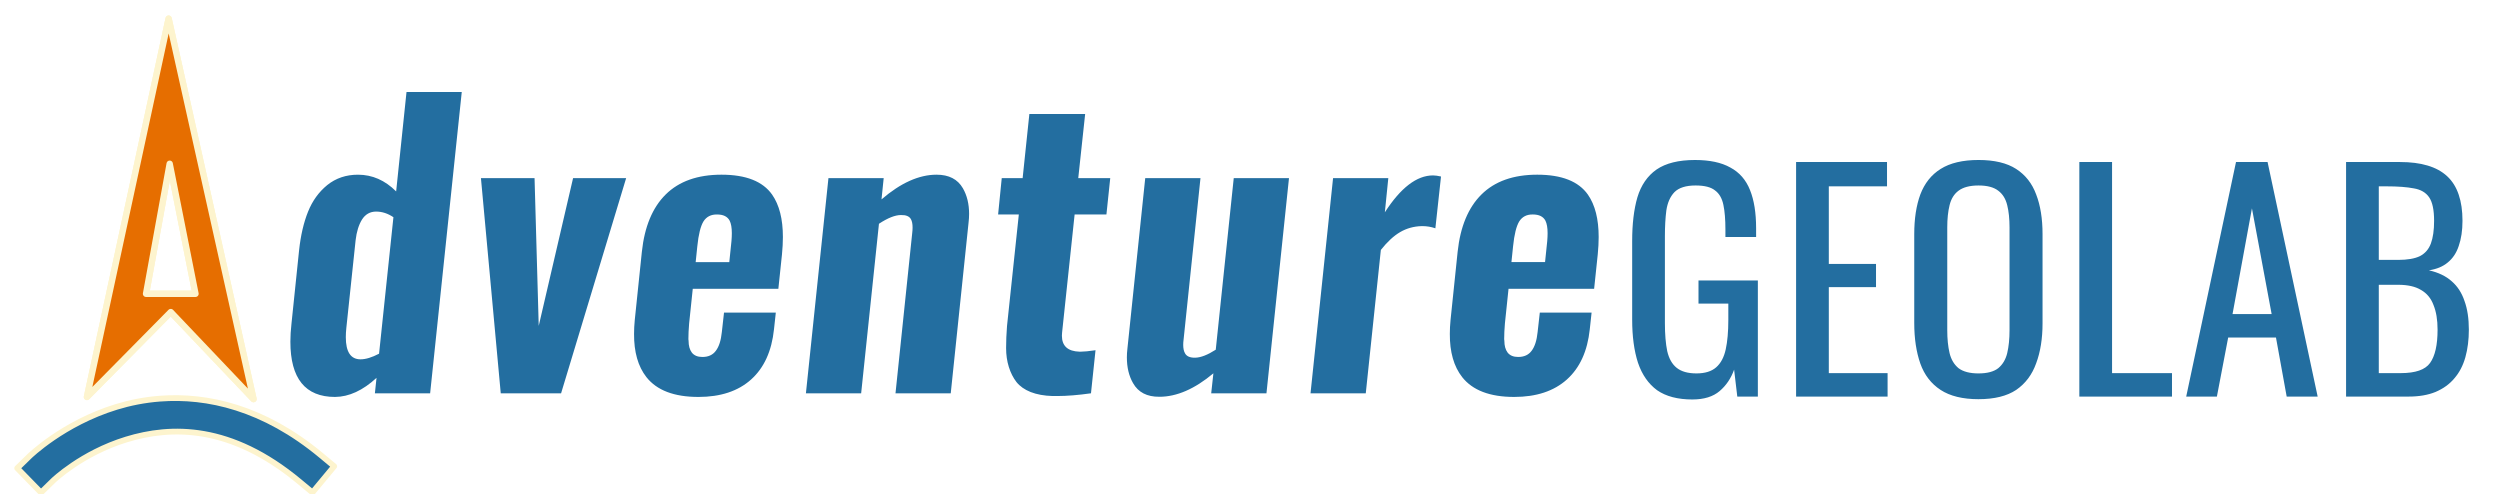
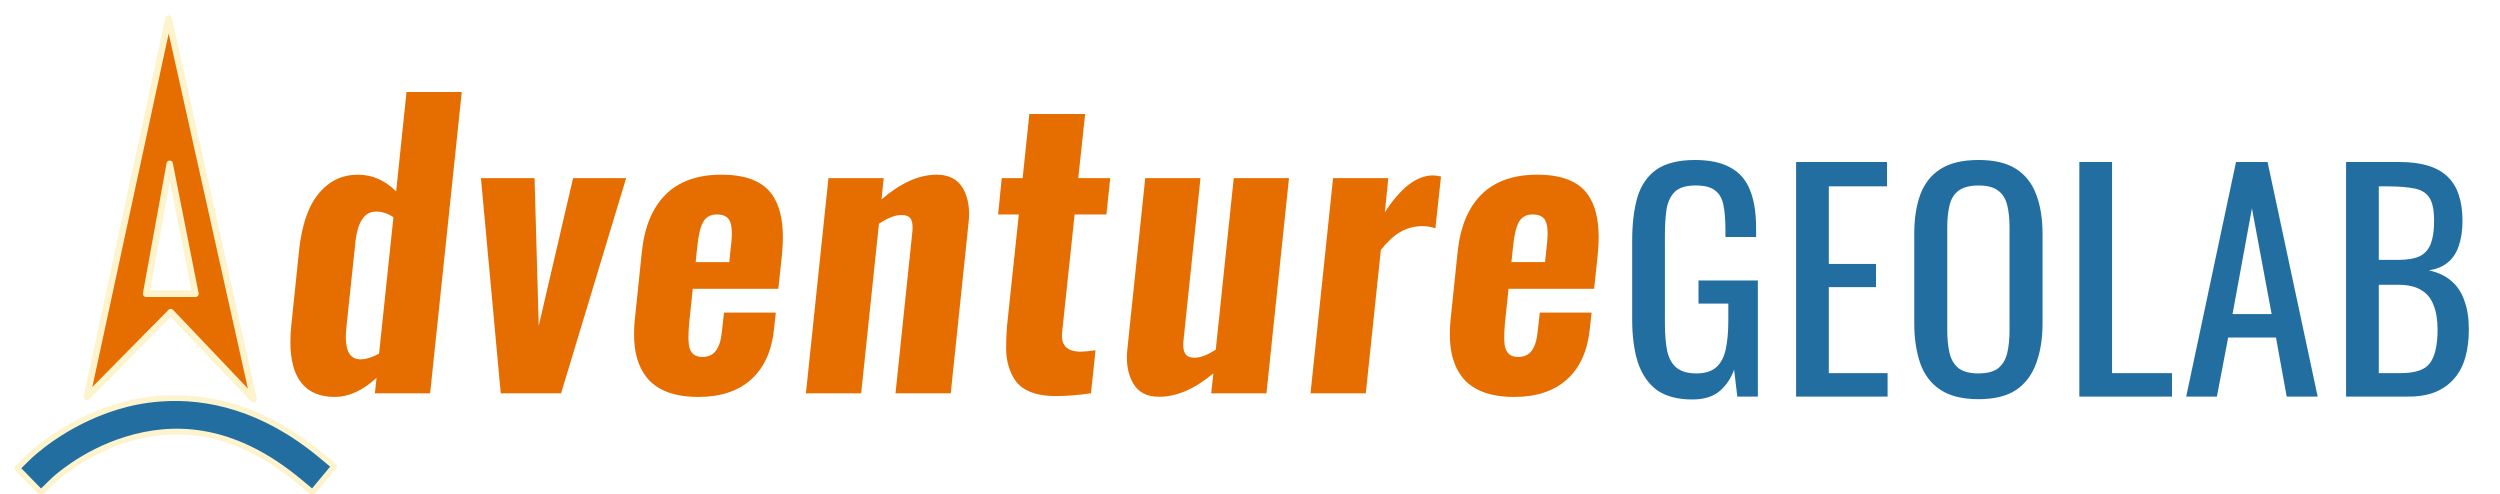
<svg xmlns="http://www.w3.org/2000/svg" width="284.365mm" height="56.173mm" viewBox="0 0 284.365 56.173" version="1.1" id="svg1">
  <defs id="defs1" />
  <g id="layer1" transform="translate(-11.88158,-114.6775)" style="display:none">
    <path d="m 48.738,165.23 q -3.159,0 -4.717,-2.294 -1.558,-2.337 -1.558,-7.876 v -4.847 q 0,-2.856 0.476,-5.28 0.476,-2.467 1.774,-3.938 1.342,-1.471 3.895,-1.471 1.255,0 2.294,0.563 1.039,0.563 1.861,1.385 v -11.641 h 4.631 v 35.054 h -4.631 v -1.601 q -0.822,0.866 -1.818,1.428 -0.952,0.519 -2.207,0.519 z m 1.168,-3.635 q 0.649,0 1.385,-0.216 0.736,-0.26 1.471,-0.736 V 144.241 q -0.606,-0.433 -1.342,-0.736 -0.736,-0.346 -1.601,-0.346 -1.601,0 -2.164,1.558 -0.563,1.515 -0.563,3.679 v 7.054 q 0,1.731 0.173,3.159 0.216,1.385 0.822,2.207 0.606,0.779 1.818,0.779 z m 15.407,3.289 -4.934,-25.014 h 4.674 l 3.073,20.124 3.116,-20.124 h 4.501 l -4.76,25.014 z m 20.34,0.346 q -2.943,0 -4.544,-1.125 -1.601,-1.168 -2.25,-3.376 -0.606,-2.25 -0.606,-5.496 v -5.713 q 0,-3.332 0.649,-5.539 0.649,-2.207 2.25,-3.332 1.645,-1.125 4.501,-1.125 3.159,0 4.631,1.298 1.515,1.298 1.991,3.765 0.476,2.424 0.476,5.842 v 2.034 h -9.867 v 5.02 q 0,1.515 0.26,2.467 0.303,0.952 0.909,1.428 0.649,0.433 1.645,0.433 1.039,0 1.558,-0.476 0.563,-0.519 0.736,-1.428 0.216,-0.952 0.216,-2.207 v -1.515 h 4.501 v 0.952 q 0,3.765 -1.601,5.929 -1.601,2.164 -5.453,2.164 z m -2.77,-15.277 h 5.323 v -2.25 q 0,-1.558 -0.173,-2.597 -0.173,-1.082 -0.736,-1.601 -0.519,-0.563 -1.688,-0.563 -1.125,0 -1.731,0.519 -0.563,0.519 -0.779,1.774 -0.216,1.212 -0.216,3.376 z m 14.065,14.931 v -25.014 h 4.631 v 2.467 q 1.255,-1.168 2.77,-1.991 1.515,-0.822 3.332,-0.822 1.515,0 2.294,0.779 0.822,0.779 1.125,1.947 0.346,1.168 0.346,2.38 v 20.254 h -4.631 v -18.912 q 0,-1.342 -0.389,-2.077 -0.39,-0.736 -1.601,-0.736 -0.779,0 -1.645,0.476 -0.822,0.433 -1.601,1.082 v 20.167 z m 25.663,0.346 q -1.947,0 -3.159,-0.736 -1.168,-0.736 -1.731,-2.077 -0.519,-1.342 -0.519,-3.159 v -16.315 h -2.64 v -3.073 h 2.64 v -7.314 h 4.631 v 7.314 h 4.025 v 3.073 h -4.025 v 16.012 q 0,1.471 0.476,2.121 0.476,0.606 1.818,0.606 0.346,0 0.779,-0.043 0.476,-0.043 0.909,-0.086 v 3.419 q -0.866,0.13 -1.601,0.173 -0.736,0.086 -1.601,0.086 z m 10.257,0 q -1.471,0 -2.294,-0.779 -0.822,-0.779 -1.168,-1.947 -0.303,-1.168 -0.303,-2.38 v -20.254 h 4.631 v 18.869 q 0,1.342 0.389,2.121 0.389,0.736 1.601,0.736 0.779,0 1.601,-0.433 0.866,-0.476 1.645,-1.125 v -20.167 h 4.631 v 25.014 h -4.631 v -2.467 q -1.212,1.168 -2.77,1.991 -1.515,0.822 -3.332,0.822 z m 15.58,-0.346 v -25.014 h 4.631 v 3.549 q 1.385,-2.294 2.77,-3.073 1.385,-0.779 2.77,-0.779 0.173,0 0.303,0 0.173,0 0.433,0.043 v 5.107 q -0.519,-0.216 -1.212,-0.346 -0.649,-0.173 -1.342,-0.173 -1.082,0 -1.991,0.519 -0.866,0.476 -1.731,1.904 v 18.263 z m 20.556,0.346 q -2.943,0 -4.544,-1.125 -1.601,-1.168 -2.25,-3.376 -0.606,-2.25 -0.606,-5.496 v -5.713 q 0,-3.332 0.649,-5.539 0.649,-2.207 2.25,-3.332 1.645,-1.125 4.501,-1.125 3.159,0 4.631,1.298 1.515,1.298 1.991,3.765 0.476,2.424 0.476,5.842 v 2.034 h -9.867 v 5.02 q 0,1.515 0.26,2.467 0.303,0.952 0.909,1.428 0.649,0.433 1.645,0.433 1.039,0 1.558,-0.476 0.563,-0.519 0.736,-1.428 0.216,-0.952 0.216,-2.207 v -1.515 h 4.501 v 0.952 q 0,3.765 -1.601,5.929 -1.601,2.164 -5.453,2.164 z m -2.77,-15.277 h 5.323 v -2.25 q 0,-1.558 -0.173,-2.597 -0.173,-1.082 -0.736,-1.601 -0.519,-0.563 -1.688,-0.563 -1.125,0 -1.731,0.519 -0.563,0.519 -0.779,1.774 -0.216,1.212 -0.216,3.376 z" id="text162-8" style="font-size:43.277px;line-height:0.35;font-family:Oswald;-inkscape-font-specification:'Oswald, Normal';letter-spacing:0px;word-spacing:0px;fill:#236ea0;stroke:#236ea0;stroke-width:1;stroke-linecap:round;stroke-linejoin:round;stroke-dasharray:none" transform="scale(1.046688,0.9553945)" aria-label="dventure" />
    <path d="m 187.646,165.757 q -3.981,0 -5.461,-2.501 -1.11,-1.867 -1.11,-5.038 0,-1.092 0.123,-2.343 l 1.057,-9.935 q 0.264,-2.501 0.81,-4.263 0.546,-1.779 1.532,-3.118 1.004,-1.356 2.607,-2.008 1.621,-0.669 3.875,-0.669 4.034,-0.018 5.584,2.061 1.18,1.603 1.18,4.58 0,0.881 -0.106,1.902 l -0.123,1.075 h -3.682 l 0.088,-0.934 q 0.141,-1.198 0.141,-2.131 0,-0.546 -0.053,-1.004 -0.123,-1.251 -0.898,-1.85 -0.775,-0.617 -2.396,-0.617 -0.757,0 -1.374,0.176 -0.617,0.159 -1.057,0.44 -0.423,0.282 -0.775,0.757 -0.335,0.476 -0.546,0.951 -0.211,0.476 -0.37,1.215 -0.159,0.722 -0.264,1.339 -0.088,0.617 -0.176,1.515 l -1.163,10.921 q -0.123,1.145 -0.123,2.079 0,1.797 0.458,2.766 0.669,1.48 2.995,1.48 2.325,0 3.347,-1.585 1.022,-1.585 1.392,-5.091 l 0.229,-2.184 h -3.77 l 0.317,-2.801 h 7.328 l -1.515,14.444 h -2.501 l -0.035,-3.364 q -1.691,3.734 -5.566,3.734 z m 12.348,-0.37 3.065,-29.206 h 11.238 l -0.299,2.924 h -7.293 l -1.039,9.776 h 5.936 l -0.282,2.836 h -5.936 l -1.145,10.833 h 7.398 l -0.317,2.836 z m 22.353,-2.783 q 1.215,0 2.043,-0.37 0.846,-0.37 1.339,-1.145 0.493,-0.775 0.74,-1.691 0.264,-0.916 0.405,-2.255 l 1.339,-12.841 q 0.106,-0.846 0.106,-1.585 0,-0.335 -0.018,-0.634 -0.07,-0.986 -0.405,-1.673 -0.317,-0.705 -1.092,-1.075 -0.757,-0.37 -1.973,-0.37 -1.215,0 -2.061,0.352 -0.828,0.352 -1.321,1.11 -0.493,0.74 -0.757,1.638 -0.247,0.898 -0.388,2.237 l -1.339,12.841 q -0.088,0.916 -0.088,1.691 0,0.669 0.07,1.198 0.141,1.198 0.969,1.885 0.828,0.687 2.431,0.687 z m -0.335,3.1 q -2.184,0 -3.682,-0.652 -1.48,-0.669 -2.237,-1.902 -0.757,-1.251 -1.022,-2.977 -0.141,-0.863 -0.141,-1.832 0,-0.986 0.141,-2.061 l 1.18,-11.168 q 0.476,-4.527 2.554,-6.87 2.096,-2.36 6.341,-2.36 2.167,0 3.646,0.634 1.48,0.634 2.272,1.867 0.793,1.215 1.039,2.871 0.123,0.863 0.123,1.867 0,0.934 -0.106,1.99 l -1.198,11.186 q -0.229,2.202 -0.828,3.893 -0.599,1.673 -1.638,2.942 -1.039,1.268 -2.66,1.92 -1.621,0.652 -3.787,0.652 z m 12.031,-0.317 3.065,-29.206 h 3.946 l -2.748,26.37 h 7.539 l -0.317,2.836 z m 12.665,0 9.301,-29.206 h 3.822 l 3.171,29.206 h -3.77 l -0.564,-7.416 h -6.042 l -2.167,7.416 z m 6.729,-10.234 h 5.02 l -1.11,-13.44 z m 12.56,10.234 3.065,-29.206 h 6.641 q 3.963,0 5.672,1.797 1.392,1.462 1.392,4.21 0,0.617 -0.07,1.304 -0.581,5.566 -4.774,6.165 2.484,0.617 3.47,2.448 0.74,1.374 0.74,3.488 0,0.669 -0.07,1.427 -0.423,3.946 -2.484,6.165 -2.061,2.202 -5.848,2.202 z m 4.263,-2.836 h 2.871 q 2.642,0 3.734,-1.268 1.11,-1.268 1.427,-4.263 0.07,-0.617 0.07,-1.163 0,-1.955 -0.775,-3.047 -0.986,-1.409 -3.611,-1.392 h -2.554 z m 1.48,-14.127 h 2.554 q 2.501,0 3.593,-1.145 1.092,-1.145 1.374,-3.787 0.053,-0.528 0.053,-0.986 0,-0.546 -0.07,-0.986 -0.141,-0.793 -0.493,-1.268 -0.352,-0.493 -1.11,-0.74 -0.757,-0.247 -1.603,-0.317 -0.828,-0.088 -2.219,-0.088 h -1.11 z" id="text162-8-9-3-8" style="font-style:italic;font-size:36.076px;line-height:0.35;font-family:Oswald;-inkscape-font-specification:'Oswald, Italic';letter-spacing:0px;word-spacing:0px;fill:#236ea0;stroke:#236ea0;stroke-width:1.054;stroke-linecap:round;stroke-linejoin:round;stroke-dasharray:none" transform="scale(1.046688,0.9553945)" aria-label="GEOLAB" />
    <path id="path1-7-6" style="display:inline;fill:#e66e00;fill-opacity:1;stroke:#fdf4ce;stroke-width:0.723;stroke-linecap:round;stroke-linejoin:round;stroke-dasharray:none" d="m 29.434,116.618 -9.291,43.032 9.535,-9.658 9.413,9.902 z m 0.122,16.504 2.934,14.793 h -5.623 z" />
    <path style="baseline-shift:baseline;display:inline;overflow:visible;fill:#236ea0;stroke:#fdf4ce;stroke-width:0.657;stroke-linecap:square;stroke-linejoin:round;stroke-dasharray:none;enable-background:accumulate;stop-color:#000000" d="m 28.456,159.839 c -1.788,0.136 -3.456,0.476 -4.971,0.942 -6.059,1.862 -9.887,5.615 -9.887,5.615 l -1.388,1.352 2.707,2.774 1.386,-1.352 c 0,0 3.211,-3.113 8.32,-4.683 5.109,-1.57 11.876,-1.704 19.68,4.786 l 1.491,1.239 2.476,-2.979 -1.488,-1.239 c -6.531,-5.431 -12.962,-6.863 -18.325,-6.454 z" id="path26" />
    <path d="m 48.738,165.23 q -3.159,0 -4.717,-2.294 -1.558,-2.337 -1.558,-7.876 v -4.847 q 0,-2.856 0.476,-5.28 0.476,-2.467 1.774,-3.938 1.342,-1.471 3.895,-1.471 1.255,0 2.294,0.563 1.039,0.563 1.861,1.385 v -11.641 h 4.631 v 35.054 h -4.631 v -1.601 q -0.822,0.866 -1.818,1.428 -0.952,0.519 -2.207,0.519 z m 1.168,-3.635 q 0.649,0 1.385,-0.216 0.736,-0.26 1.471,-0.736 V 144.241 q -0.606,-0.433 -1.342,-0.736 -0.736,-0.346 -1.601,-0.346 -1.601,0 -2.164,1.558 -0.563,1.515 -0.563,3.679 v 7.054 q 0,1.731 0.173,3.159 0.216,1.385 0.822,2.207 0.606,0.779 1.818,0.779 z m 15.407,3.289 -4.934,-25.014 h 4.674 l 3.073,20.124 3.116,-20.124 h 4.501 l -4.76,25.014 z m 20.34,0.346 q -2.943,0 -4.544,-1.125 -1.601,-1.168 -2.25,-3.376 -0.606,-2.25 -0.606,-5.496 v -5.713 q 0,-3.332 0.649,-5.539 0.649,-2.207 2.25,-3.332 1.645,-1.125 4.501,-1.125 3.159,0 4.631,1.298 1.515,1.298 1.991,3.765 0.476,2.424 0.476,5.842 v 2.034 h -9.867 v 5.02 q 0,1.515 0.26,2.467 0.303,0.952 0.909,1.428 0.649,0.433 1.645,0.433 1.039,0 1.558,-0.476 0.563,-0.519 0.736,-1.428 0.216,-0.952 0.216,-2.207 v -1.515 h 4.501 v 0.952 q 0,3.765 -1.601,5.929 -1.601,2.164 -5.453,2.164 z m -2.77,-15.277 h 5.323 v -2.25 q 0,-1.558 -0.173,-2.597 -0.173,-1.082 -0.736,-1.601 -0.519,-0.563 -1.688,-0.563 -1.125,0 -1.731,0.519 -0.563,0.519 -0.779,1.774 -0.216,1.212 -0.216,3.376 z m 14.065,14.931 v -25.014 h 4.631 v 2.467 q 1.255,-1.168 2.77,-1.991 1.515,-0.822 3.332,-0.822 1.515,0 2.294,0.779 0.822,0.779 1.125,1.947 0.346,1.168 0.346,2.38 v 20.254 h -4.631 v -18.912 q 0,-1.342 -0.389,-2.077 -0.39,-0.736 -1.601,-0.736 -0.779,0 -1.645,0.476 -0.822,0.433 -1.601,1.082 v 20.167 z m 25.663,0.346 q -1.947,0 -3.159,-0.736 -1.168,-0.736 -1.731,-2.077 -0.519,-1.342 -0.519,-3.159 v -16.315 h -2.64 v -3.073 h 2.64 v -7.314 h 4.631 v 7.314 h 4.025 v 3.073 h -4.025 v 16.012 q 0,1.471 0.476,2.121 0.476,0.606 1.818,0.606 0.346,0 0.779,-0.043 0.476,-0.043 0.909,-0.086 v 3.419 q -0.866,0.13 -1.601,0.173 -0.736,0.086 -1.601,0.086 z m 10.257,0 q -1.471,0 -2.294,-0.779 -0.822,-0.779 -1.168,-1.947 -0.303,-1.168 -0.303,-2.38 v -20.254 h 4.631 v 18.869 q 0,1.342 0.389,2.121 0.389,0.736 1.601,0.736 0.779,0 1.601,-0.433 0.866,-0.476 1.645,-1.125 v -20.167 h 4.631 v 25.014 h -4.631 v -2.467 q -1.212,1.168 -2.77,1.991 -1.515,0.822 -3.332,0.822 z m 15.58,-0.346 v -25.014 h 4.631 v 3.549 q 1.385,-2.294 2.77,-3.073 1.385,-0.779 2.77,-0.779 0.173,0 0.303,0 0.173,0 0.433,0.043 v 5.107 q -0.519,-0.216 -1.212,-0.346 -0.649,-0.173 -1.342,-0.173 -1.082,0 -1.991,0.519 -0.866,0.476 -1.731,1.904 v 18.263 z m 20.556,0.346 q -2.943,0 -4.544,-1.125 -1.601,-1.168 -2.25,-3.376 -0.606,-2.25 -0.606,-5.496 v -5.713 q 0,-3.332 0.649,-5.539 0.649,-2.207 2.25,-3.332 1.645,-1.125 4.501,-1.125 3.159,0 4.631,1.298 1.515,1.298 1.991,3.765 0.476,2.424 0.476,5.842 v 2.034 h -9.867 v 5.02 q 0,1.515 0.26,2.467 0.303,0.952 0.909,1.428 0.649,0.433 1.645,0.433 1.039,0 1.558,-0.476 0.563,-0.519 0.736,-1.428 0.216,-0.952 0.216,-2.207 v -1.515 h 4.501 v 0.952 q 0,3.765 -1.601,5.929 -1.601,2.164 -5.453,2.164 z m -2.77,-15.277 h 5.323 v -2.25 q 0,-1.558 -0.173,-2.597 -0.173,-1.082 -0.736,-1.601 -0.519,-0.563 -1.688,-0.563 -1.125,0 -1.731,0.519 -0.563,0.519 -0.779,1.774 -0.216,1.212 -0.216,3.376 z" id="path1" style="font-size:43.277px;line-height:0.35;font-family:Oswald;-inkscape-font-specification:'Oswald, Normal';letter-spacing:0px;word-spacing:0px;fill:#236ea0;stroke:#236ea0;stroke-width:1;stroke-linecap:round;stroke-linejoin:round;stroke-dasharray:none" transform="scale(1.046688,0.9553945)" aria-label="dventure" />
    <path d="m 187.646,165.757 q -3.981,0 -5.461,-2.501 -1.11,-1.867 -1.11,-5.038 0,-1.092 0.123,-2.343 l 1.057,-9.935 q 0.264,-2.501 0.81,-4.263 0.546,-1.779 1.532,-3.118 1.004,-1.356 2.607,-2.008 1.621,-0.669 3.875,-0.669 4.034,-0.018 5.584,2.061 1.18,1.603 1.18,4.58 0,0.881 -0.106,1.902 l -0.123,1.075 h -3.682 l 0.088,-0.934 q 0.141,-1.198 0.141,-2.131 0,-0.546 -0.053,-1.004 -0.123,-1.251 -0.898,-1.85 -0.775,-0.617 -2.396,-0.617 -0.757,0 -1.374,0.176 -0.617,0.159 -1.057,0.44 -0.423,0.282 -0.775,0.757 -0.335,0.476 -0.546,0.951 -0.211,0.476 -0.37,1.215 -0.159,0.722 -0.264,1.339 -0.088,0.617 -0.176,1.515 l -1.163,10.921 q -0.123,1.145 -0.123,2.079 0,1.797 0.458,2.766 0.669,1.48 2.995,1.48 2.325,0 3.347,-1.585 1.022,-1.585 1.392,-5.091 l 0.229,-2.184 h -3.77 l 0.317,-2.801 h 7.328 l -1.515,14.444 h -2.501 l -0.035,-3.364 q -1.691,3.734 -5.566,3.734 z m 12.348,-0.37 3.065,-29.206 h 11.238 l -0.299,2.924 h -7.293 l -1.039,9.776 h 5.936 l -0.282,2.836 h -5.936 l -1.145,10.833 h 7.398 l -0.317,2.836 z m 22.353,-2.783 q 1.215,0 2.043,-0.37 0.846,-0.37 1.339,-1.145 0.493,-0.775 0.74,-1.691 0.264,-0.916 0.405,-2.255 l 1.339,-12.841 q 0.106,-0.846 0.106,-1.585 0,-0.335 -0.018,-0.634 -0.07,-0.986 -0.405,-1.673 -0.317,-0.705 -1.092,-1.075 -0.757,-0.37 -1.973,-0.37 -1.215,0 -2.061,0.352 -0.828,0.352 -1.321,1.11 -0.493,0.74 -0.757,1.638 -0.247,0.898 -0.388,2.237 l -1.339,12.841 q -0.088,0.916 -0.088,1.691 0,0.669 0.07,1.198 0.141,1.198 0.969,1.885 0.828,0.687 2.431,0.687 z m -0.335,3.1 q -2.184,0 -3.682,-0.652 -1.48,-0.669 -2.237,-1.902 -0.757,-1.251 -1.022,-2.977 -0.141,-0.863 -0.141,-1.832 0,-0.986 0.141,-2.061 l 1.18,-11.168 q 0.476,-4.527 2.554,-6.87 2.096,-2.36 6.341,-2.36 2.167,0 3.646,0.634 1.48,0.634 2.272,1.867 0.793,1.215 1.039,2.871 0.123,0.863 0.123,1.867 0,0.934 -0.106,1.99 l -1.198,11.186 q -0.229,2.202 -0.828,3.893 -0.599,1.673 -1.638,2.942 -1.039,1.268 -2.66,1.92 -1.621,0.652 -3.787,0.652 z m 12.031,-0.317 3.065,-29.206 h 3.946 l -2.748,26.37 h 7.539 l -0.317,2.836 z m 12.665,0 9.301,-29.206 h 3.822 l 3.171,29.206 h -3.77 l -0.564,-7.416 h -6.042 l -2.167,7.416 z m 6.729,-10.234 h 5.02 l -1.11,-13.44 z m 12.56,10.234 3.065,-29.206 h 6.641 q 3.963,0 5.672,1.797 1.392,1.462 1.392,4.21 0,0.617 -0.07,1.304 -0.581,5.566 -4.774,6.165 2.484,0.617 3.47,2.448 0.74,1.374 0.74,3.488 0,0.669 -0.07,1.427 -0.423,3.946 -2.484,6.165 -2.061,2.202 -5.848,2.202 z m 4.263,-2.836 h 2.871 q 2.642,0 3.734,-1.268 1.11,-1.268 1.427,-4.263 0.07,-0.617 0.07,-1.163 0,-1.955 -0.775,-3.047 -0.986,-1.409 -3.611,-1.392 h -2.554 z m 1.48,-14.127 h 2.554 q 2.501,0 3.593,-1.145 1.092,-1.145 1.374,-3.787 0.053,-0.528 0.053,-0.986 0,-0.546 -0.07,-0.986 -0.141,-0.793 -0.493,-1.268 -0.352,-0.493 -1.11,-0.74 -0.757,-0.247 -1.603,-0.317 -0.828,-0.088 -2.219,-0.088 h -1.11 z" id="path2" style="font-style:italic;font-size:36.076px;line-height:0.35;font-family:Oswald;-inkscape-font-specification:'Oswald, Italic';letter-spacing:0px;word-spacing:0px;fill:#236ea0;stroke:#236ea0;stroke-width:1.054;stroke-linecap:round;stroke-linejoin:round;stroke-dasharray:none" transform="scale(1.046688,0.9553945)" aria-label="GEOLAB" />
    <path id="path3" style="display:inline;fill:#e66e00;fill-opacity:1;stroke:#fdf4ce;stroke-width:0.723;stroke-linecap:round;stroke-linejoin:round;stroke-dasharray:none" d="m 29.434,116.618 -9.291,43.032 9.535,-9.658 9.413,9.902 z m 0.122,16.504 2.934,14.793 h -5.623 z" />
  </g>
  <g id="layer4">
    <g id="g4" transform="translate(-39.88865,-149.9588)">
      <path id="path1-7-6-3" style="display:inline;fill:#e66e00;fill-opacity:1;stroke:#fdf4ce;stroke-width:0.723;stroke-linecap:round;stroke-linejoin:round;stroke-dasharray:none" d="m 59.068,152.08 -9.291,43.032 9.535,-9.658 9.413,9.902 z m 0.122,16.504 2.934,14.793 h -5.623 z" />
      <path style="baseline-shift:baseline;display:inline;overflow:visible;fill:#236ea0;stroke:#fdf4ce;stroke-width:0.657;stroke-linecap:square;stroke-linejoin:round;stroke-dasharray:none;enable-background:accumulate;stop-color:#000000" d="m 58.09,195.302 c -1.788,0.136 -3.456,0.476 -4.971,0.942 -6.059,1.862 -9.887,5.615 -9.887,5.615 l -1.388,1.352 2.707,2.774 1.386,-1.352 c 0,0 3.211,-3.113 8.32,-4.683 5.109,-1.57 11.876,-1.704 19.68,4.786 l 1.491,1.239 2.476,-2.979 -1.488,-1.239 c -6.531,-5.431 -12.962,-6.863 -18.325,-6.454 z" id="path26-8" />
      <path id="path3-9" style="display:inline;fill:#e66e00;fill-opacity:1;stroke:#fdf4ce;stroke-width:0.723;stroke-linecap:round;stroke-linejoin:round;stroke-dasharray:none" d="m 59.068,152.08 -9.291,43.032 9.535,-9.658 9.413,9.902 z m 0.122,16.504 2.934,14.793 h -5.623 z" />
    </g>
-     <path d="m 38.115,45.151 q -5.085,0 -5.085,-6.284 0,-0.951 0.124,-2.046 l 0.868,-8.372 q 0.269,-2.501 1.013,-4.361 0.744,-1.86 2.191,-3.039 1.468,-1.178 3.493,-1.178 2.439,0 4.341,1.902 L 46.239,10.466 h 6.284 L 48.926,44.737 h -6.284 l 0.186,-1.757 q -2.336,2.15 -4.713,2.17 z m 2.894,-4.279 q 0.889,0 2.108,-0.641 l 1.633,-15.524 q -0.951,-0.641 -1.964,-0.641 -1.034,0 -1.612,0.91 -0.558,0.91 -0.723,2.336 l -1.054,9.963 q -0.062,0.579 -0.062,1.075 0,2.522 1.674,2.522 z m 15.949,3.865 -2.253,-24.474 h 6.098 l 0.475,16.805 3.907,-16.805 h 6.036 l -7.4,24.474 z m 22.481,0.413 q -4.134,0 -5.912,-2.253 -1.426,-1.819 -1.406,-4.92 0,-0.765 0.083,-1.592 l 0.806,-7.751 q 0.455,-4.279 2.708,-6.511 2.274,-2.253 6.346,-2.253 4.175,0 5.767,2.274 1.22,1.757 1.22,4.816 0,0.91 -0.103,1.964 l -0.413,3.927 H 78.799 L 78.385,36.8 q -0.083,0.992 -0.083,1.778 0.021,0.103 0.021,0.186 0,0.847 0.372,1.344 0.393,0.496 1.199,0.496 1.013,0 1.53,-0.703 0.537,-0.703 0.682,-2.129 l 0.248,-2.212 h 5.891 l -0.207,1.902 q -0.393,3.721 -2.604,5.705 -2.212,1.984 -5.994,1.984 z M 79.13,29.813 h 3.824 l 0.248,-2.398 q 0.041,-0.496 0.041,-0.889 0,-0.93 -0.248,-1.426 -0.372,-0.703 -1.426,-0.703 -1.034,-0.021 -1.55,0.785 -0.496,0.806 -0.703,2.832 z m 12.539,14.924 2.563,-24.474 h 6.284 l -0.248,2.418 q 3.266,-2.811 6.263,-2.811 2.108,0 2.997,1.55 0.703,1.22 0.703,2.915 0,0.475 -0.062,0.992 l -2.026,19.41 h -6.284 l 1.902,-18.231 q 0.041,-0.331 0.041,-0.62 0,-0.62 -0.186,-0.951 -0.269,-0.496 -1.137,-0.475 -0.992,0 -2.501,0.992 l -2.026,19.286 z m 28.062,0.31 q -1.447,-0.041 -2.501,-0.455 -1.034,-0.413 -1.612,-1.137 -0.558,-0.723 -0.868,-1.716 -0.31,-0.992 -0.31,-2.15 0,-1.178 0.103,-2.501 l 1.344,-12.692 h -2.356 l 0.413,-4.134 h 2.377 l 0.765,-7.297 h 6.346 l -0.785,7.297 h 3.638 l -0.434,4.134 h -3.617 l -1.426,13.436 q -0.021,0.186 -0.021,0.351 0,1.757 2.005,1.819 0.062,0 0.124,0 0.558,0 1.695,-0.165 l -0.517,4.899 q -2.191,0.31 -3.824,0.31 -0.289,0 -0.537,0 z m 12.146,0.083 q -2.108,0.021 -2.997,-1.55 -0.703,-1.22 -0.703,-2.935 0,-0.475 0.062,-0.992 l 2.026,-19.389 h 6.284 l -1.922,18.376 q -0.041,0.31 -0.041,0.579 0,0.62 0.207,0.972 0.269,0.496 1.096,0.496 0.041,0 0.062,0 0.951,-0.021 2.336,-0.91 l 2.046,-19.513 h 6.284 l -2.563,24.474 h -6.284 l 0.248,-2.274 q -3.183,2.667 -6.139,2.667 z m 17.19,-0.393 2.563,-24.474 h 6.284 l -0.393,3.886 q 2.708,-4.196 5.478,-4.196 0.372,0 0.91,0.124 l -0.641,5.891 q -0.723,-0.248 -1.468,-0.248 h -0.103 q -1.344,0.041 -2.439,0.682 -1.096,0.641 -2.191,2.026 l -1.716,16.309 z m 23.163,0.413 q -4.134,0 -5.912,-2.253 -1.426,-1.819 -1.406,-4.92 0,-0.765 0.083,-1.592 l 0.806,-7.751 q 0.455,-4.279 2.708,-6.511 2.274,-2.253 6.346,-2.253 4.175,0 5.767,2.274 1.22,1.757 1.22,4.816 0,0.91 -0.103,1.964 l -0.413,3.927 h -9.736 l -0.413,3.948 q -0.083,0.992 -0.083,1.778 0.021,0.103 0.021,0.186 0,0.847 0.372,1.344 0.393,0.496 1.199,0.496 1.013,0 1.53,-0.703 0.537,-0.703 0.682,-2.129 l 0.248,-2.212 h 5.891 l -0.207,1.902 q -0.393,3.721 -2.604,5.705 -2.212,1.984 -5.994,1.984 z m -0.31,-15.338 h 3.824 l 0.248,-2.398 q 0.041,-0.496 0.041,-0.889 0,-0.93 -0.248,-1.426 -0.372,-0.703 -1.426,-0.703 -1.034,-0.021 -1.55,0.785 -0.496,0.806 -0.703,2.832 z" id="text3" style="font-style:italic;font-weight:600;font-size:42.333px;line-height:0.35;font-family:Oswald;-inkscape-font-specification:'Oswald, Semi-Bold Italic';letter-spacing:0.529px;word-spacing:0px;fill:#236ea0;stroke-width:0;stroke-linecap:square;stroke-linejoin:round" aria-label="dventure" />
+     <path d="m 38.115,45.151 q -5.085,0 -5.085,-6.284 0,-0.951 0.124,-2.046 l 0.868,-8.372 q 0.269,-2.501 1.013,-4.361 0.744,-1.86 2.191,-3.039 1.468,-1.178 3.493,-1.178 2.439,0 4.341,1.902 L 46.239,10.466 h 6.284 L 48.926,44.737 h -6.284 l 0.186,-1.757 q -2.336,2.15 -4.713,2.17 z m 2.894,-4.279 q 0.889,0 2.108,-0.641 l 1.633,-15.524 q -0.951,-0.641 -1.964,-0.641 -1.034,0 -1.612,0.91 -0.558,0.91 -0.723,2.336 l -1.054,9.963 q -0.062,0.579 -0.062,1.075 0,2.522 1.674,2.522 z m 15.949,3.865 -2.253,-24.474 h 6.098 l 0.475,16.805 3.907,-16.805 h 6.036 l -7.4,24.474 z m 22.481,0.413 q -4.134,0 -5.912,-2.253 -1.426,-1.819 -1.406,-4.92 0,-0.765 0.083,-1.592 l 0.806,-7.751 q 0.455,-4.279 2.708,-6.511 2.274,-2.253 6.346,-2.253 4.175,0 5.767,2.274 1.22,1.757 1.22,4.816 0,0.91 -0.103,1.964 l -0.413,3.927 H 78.799 L 78.385,36.8 q -0.083,0.992 -0.083,1.778 0.021,0.103 0.021,0.186 0,0.847 0.372,1.344 0.393,0.496 1.199,0.496 1.013,0 1.53,-0.703 0.537,-0.703 0.682,-2.129 l 0.248,-2.212 h 5.891 l -0.207,1.902 q -0.393,3.721 -2.604,5.705 -2.212,1.984 -5.994,1.984 z M 79.13,29.813 h 3.824 l 0.248,-2.398 q 0.041,-0.496 0.041,-0.889 0,-0.93 -0.248,-1.426 -0.372,-0.703 -1.426,-0.703 -1.034,-0.021 -1.55,0.785 -0.496,0.806 -0.703,2.832 z m 12.539,14.924 2.563,-24.474 h 6.284 l -0.248,2.418 q 3.266,-2.811 6.263,-2.811 2.108,0 2.997,1.55 0.703,1.22 0.703,2.915 0,0.475 -0.062,0.992 l -2.026,19.41 h -6.284 l 1.902,-18.231 q 0.041,-0.331 0.041,-0.62 0,-0.62 -0.186,-0.951 -0.269,-0.496 -1.137,-0.475 -0.992,0 -2.501,0.992 l -2.026,19.286 z m 28.062,0.31 q -1.447,-0.041 -2.501,-0.455 -1.034,-0.413 -1.612,-1.137 -0.558,-0.723 -0.868,-1.716 -0.31,-0.992 -0.31,-2.15 0,-1.178 0.103,-2.501 l 1.344,-12.692 h -2.356 l 0.413,-4.134 h 2.377 l 0.765,-7.297 h 6.346 l -0.785,7.297 h 3.638 l -0.434,4.134 h -3.617 l -1.426,13.436 q -0.021,0.186 -0.021,0.351 0,1.757 2.005,1.819 0.062,0 0.124,0 0.558,0 1.695,-0.165 l -0.517,4.899 q -2.191,0.31 -3.824,0.31 -0.289,0 -0.537,0 z m 12.146,0.083 q -2.108,0.021 -2.997,-1.55 -0.703,-1.22 -0.703,-2.935 0,-0.475 0.062,-0.992 l 2.026,-19.389 h 6.284 l -1.922,18.376 q -0.041,0.31 -0.041,0.579 0,0.62 0.207,0.972 0.269,0.496 1.096,0.496 0.041,0 0.062,0 0.951,-0.021 2.336,-0.91 l 2.046,-19.513 h 6.284 l -2.563,24.474 h -6.284 l 0.248,-2.274 q -3.183,2.667 -6.139,2.667 z m 17.19,-0.393 2.563,-24.474 h 6.284 l -0.393,3.886 q 2.708,-4.196 5.478,-4.196 0.372,0 0.91,0.124 l -0.641,5.891 q -0.723,-0.248 -1.468,-0.248 h -0.103 q -1.344,0.041 -2.439,0.682 -1.096,0.641 -2.191,2.026 l -1.716,16.309 z m 23.163,0.413 q -4.134,0 -5.912,-2.253 -1.426,-1.819 -1.406,-4.92 0,-0.765 0.083,-1.592 l 0.806,-7.751 q 0.455,-4.279 2.708,-6.511 2.274,-2.253 6.346,-2.253 4.175,0 5.767,2.274 1.22,1.757 1.22,4.816 0,0.91 -0.103,1.964 l -0.413,3.927 h -9.736 l -0.413,3.948 q -0.083,0.992 -0.083,1.778 0.021,0.103 0.021,0.186 0,0.847 0.372,1.344 0.393,0.496 1.199,0.496 1.013,0 1.53,-0.703 0.537,-0.703 0.682,-2.129 l 0.248,-2.212 h 5.891 l -0.207,1.902 q -0.393,3.721 -2.604,5.705 -2.212,1.984 -5.994,1.984 z m -0.31,-15.338 h 3.824 l 0.248,-2.398 q 0.041,-0.496 0.041,-0.889 0,-0.93 -0.248,-1.426 -0.372,-0.703 -1.426,-0.703 -1.034,-0.021 -1.55,0.785 -0.496,0.806 -0.703,2.832 z" id="text3" style="font-style:italic;font-weight:600;font-size:42.333px;line-height:0.35;font-family:Oswald;-inkscape-font-specification:'Oswald, Semi-Bold Italic';letter-spacing:0.529px;word-spacing:0px;fill:#e66e00;stroke-width:0;stroke-linecap:square;stroke-linejoin:round" aria-label="dventure" />
    <path d="m 192.504,45.439 q -2.503,0 -4.018,-1.054 -1.482,-1.087 -2.174,-3.129 -0.659,-2.042 -0.659,-4.908 v -8.926 q 0,-2.932 0.593,-4.974 0.626,-2.075 2.174,-3.162 1.581,-1.087 4.381,-1.087 2.503,0 4.018,0.856 1.548,0.823 2.24,2.569 0.692,1.713 0.692,4.348 v 0.988 h -3.491 v -0.823 q 0,-1.746 -0.231,-2.833 -0.231,-1.12 -0.955,-1.647 -0.692,-0.56 -2.207,-0.56 -1.647,0 -2.404,0.758 -0.725,0.758 -0.922,2.075 -0.165,1.285 -0.165,2.932 v 9.881 q 0,1.91 0.264,3.195 0.296,1.285 1.087,1.91 0.791,0.626 2.24,0.626 1.449,0 2.24,-0.692 0.791,-0.692 1.087,-2.042 0.296,-1.35 0.296,-3.36 v -1.845 h -3.393 V 31.901 h 6.752 v 13.208 h -2.339 l -0.362,-3.063 q -0.527,1.482 -1.647,2.437 -1.12,0.955 -3.096,0.955 z m 11.794,-0.329 V 18.43 h 10.343 v 2.767 h -6.621 v 8.827 h 5.369 v 2.635 h -5.369 v 9.783 h 6.686 v 2.668 z m 20.753,0.296 q -2.701,0 -4.315,-1.054 -1.614,-1.054 -2.306,-2.997 -0.692,-1.976 -0.692,-4.611 V 26.631 q 0,-2.635 0.692,-4.513 0.725,-1.91 2.306,-2.899 1.614,-1.021 4.315,-1.021 2.701,0 4.282,1.021 1.581,1.021 2.273,2.899 0.725,1.877 0.725,4.513 v 10.145 q 0,2.602 -0.725,4.545 -0.692,1.943 -2.273,3.03 -1.581,1.054 -4.282,1.054 z m 0,-2.932 q 1.482,0 2.24,-0.593 0.758,-0.626 1.021,-1.713 0.264,-1.12 0.264,-2.602 V 25.874 q 0,-1.482 -0.264,-2.536 -0.264,-1.087 -1.021,-1.647 -0.758,-0.593 -2.24,-0.593 -1.482,0 -2.273,0.593 -0.758,0.56 -1.021,1.647 -0.264,1.054 -0.264,2.536 V 37.567 q 0,1.482 0.264,2.602 0.264,1.087 1.021,1.713 0.791,0.593 2.273,0.593 z m 11.465,2.635 V 18.43 h 3.722 v 24.012 h 6.818 v 2.668 z m 12.156,0 5.665,-26.68 h 3.59 l 5.698,26.68 h -3.524 l -1.219,-6.719 h -5.435 l -1.285,6.719 z m 5.27,-9.387 h 4.447 l -2.24,-12.022 z m 12.914,9.387 V 18.43 h 6.127 q 1.812,0 3.129,0.395 1.35,0.395 2.24,1.219 0.889,0.823 1.318,2.108 0.428,1.252 0.428,2.964 0,1.647 -0.428,2.866 -0.395,1.186 -1.252,1.877 -0.823,0.692 -2.141,0.889 1.614,0.362 2.602,1.252 0.988,0.856 1.449,2.24 0.494,1.35 0.494,3.261 0,1.713 -0.395,3.129 -0.395,1.416 -1.252,2.404 -0.823,0.988 -2.141,1.548 -1.285,0.527 -3.063,0.527 z m 3.722,-2.668 h 2.503 q 2.503,0 3.327,-1.153 0.856,-1.186 0.856,-3.788 0,-1.68 -0.461,-2.8 -0.428,-1.153 -1.416,-1.713 -0.955,-0.593 -2.602,-0.593 h -2.207 z m 0,-12.879 h 2.207 q 1.581,0 2.47,-0.428 0.889,-0.461 1.252,-1.449 0.362,-0.988 0.362,-2.569 0,-1.845 -0.56,-2.668 -0.56,-0.823 -1.746,-1.021 -1.186,-0.231 -3.096,-0.231 h -0.889 z" id="text4" style="font-size:32.938px;line-height:0.35;font-family:Oswald;-inkscape-font-specification:'Oswald, Normal';letter-spacing:0.529px;word-spacing:0px;fill:#236ea0;stroke-width:0;stroke-linecap:square;stroke-linejoin:round" aria-label="GEOLAB" />
  </g>
</svg>
